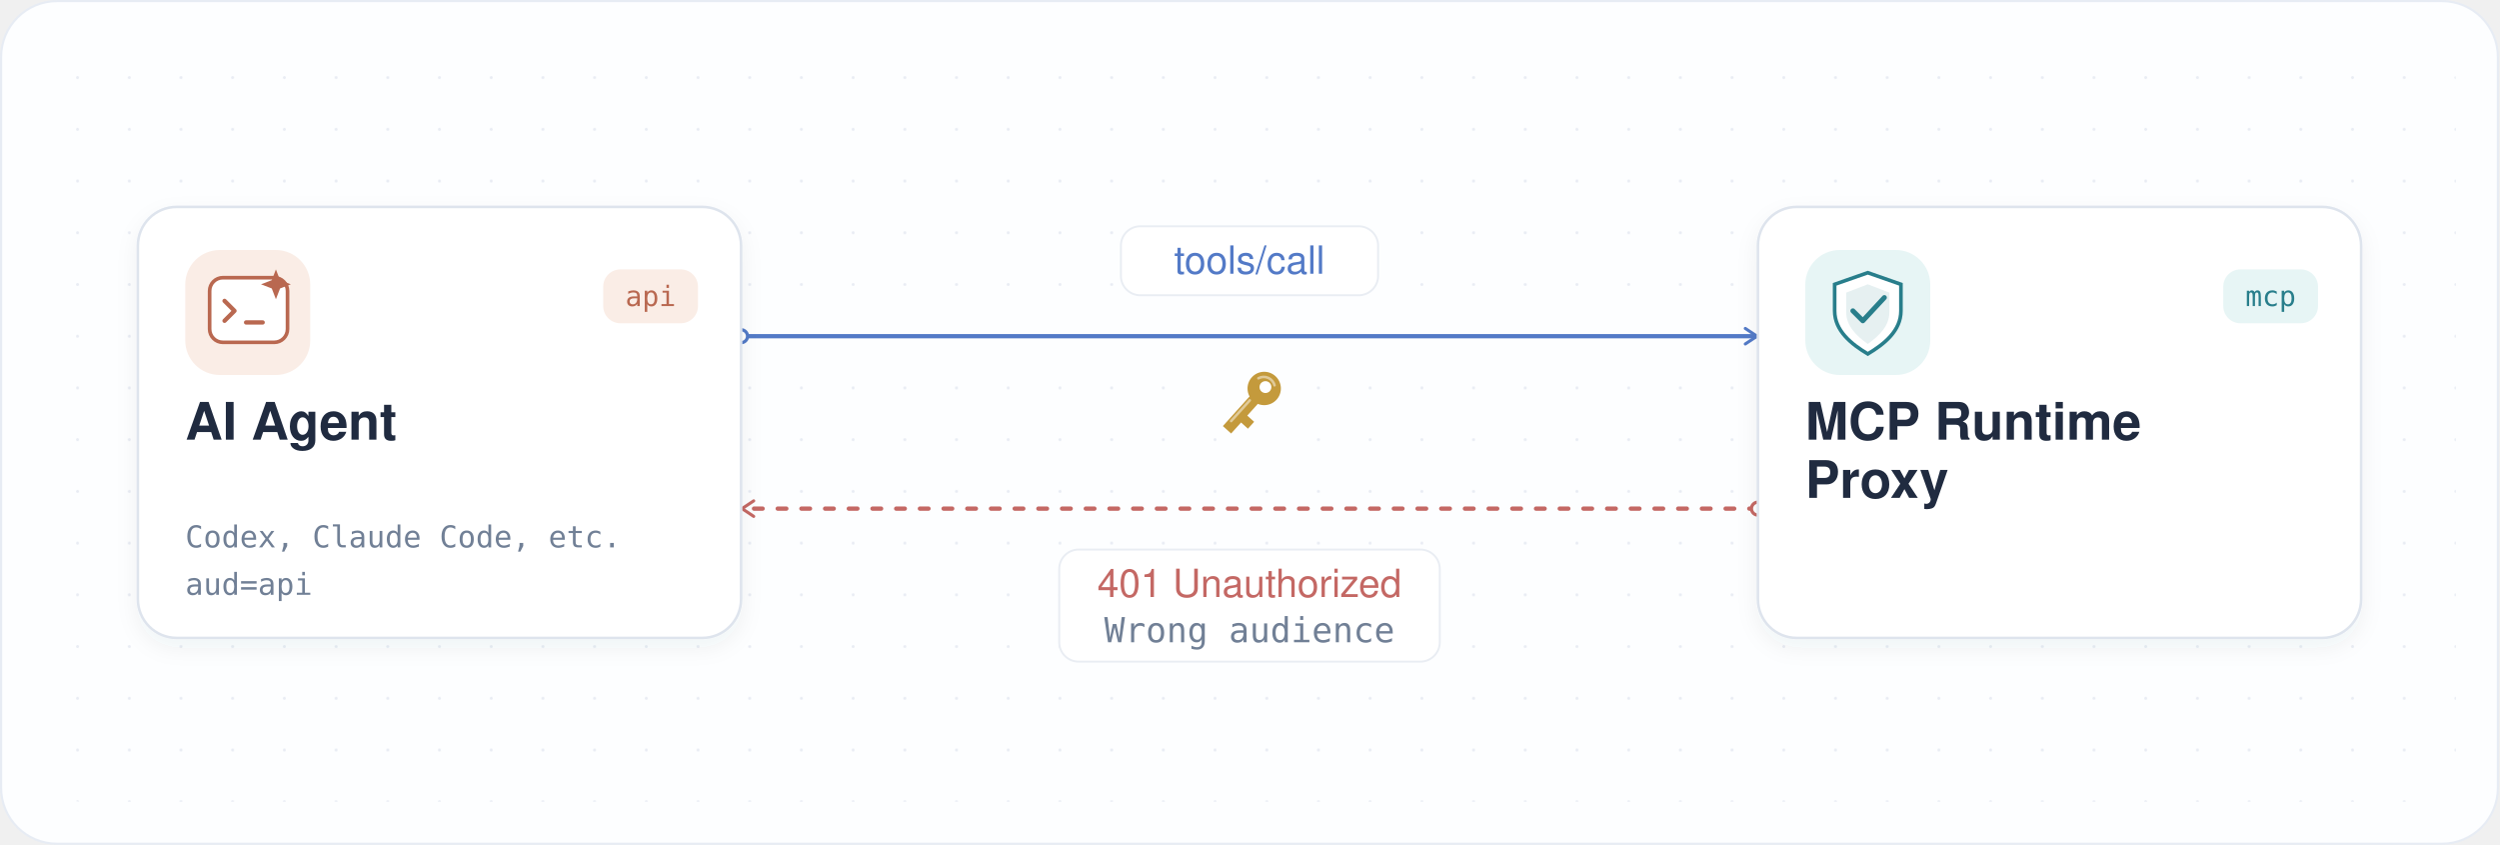
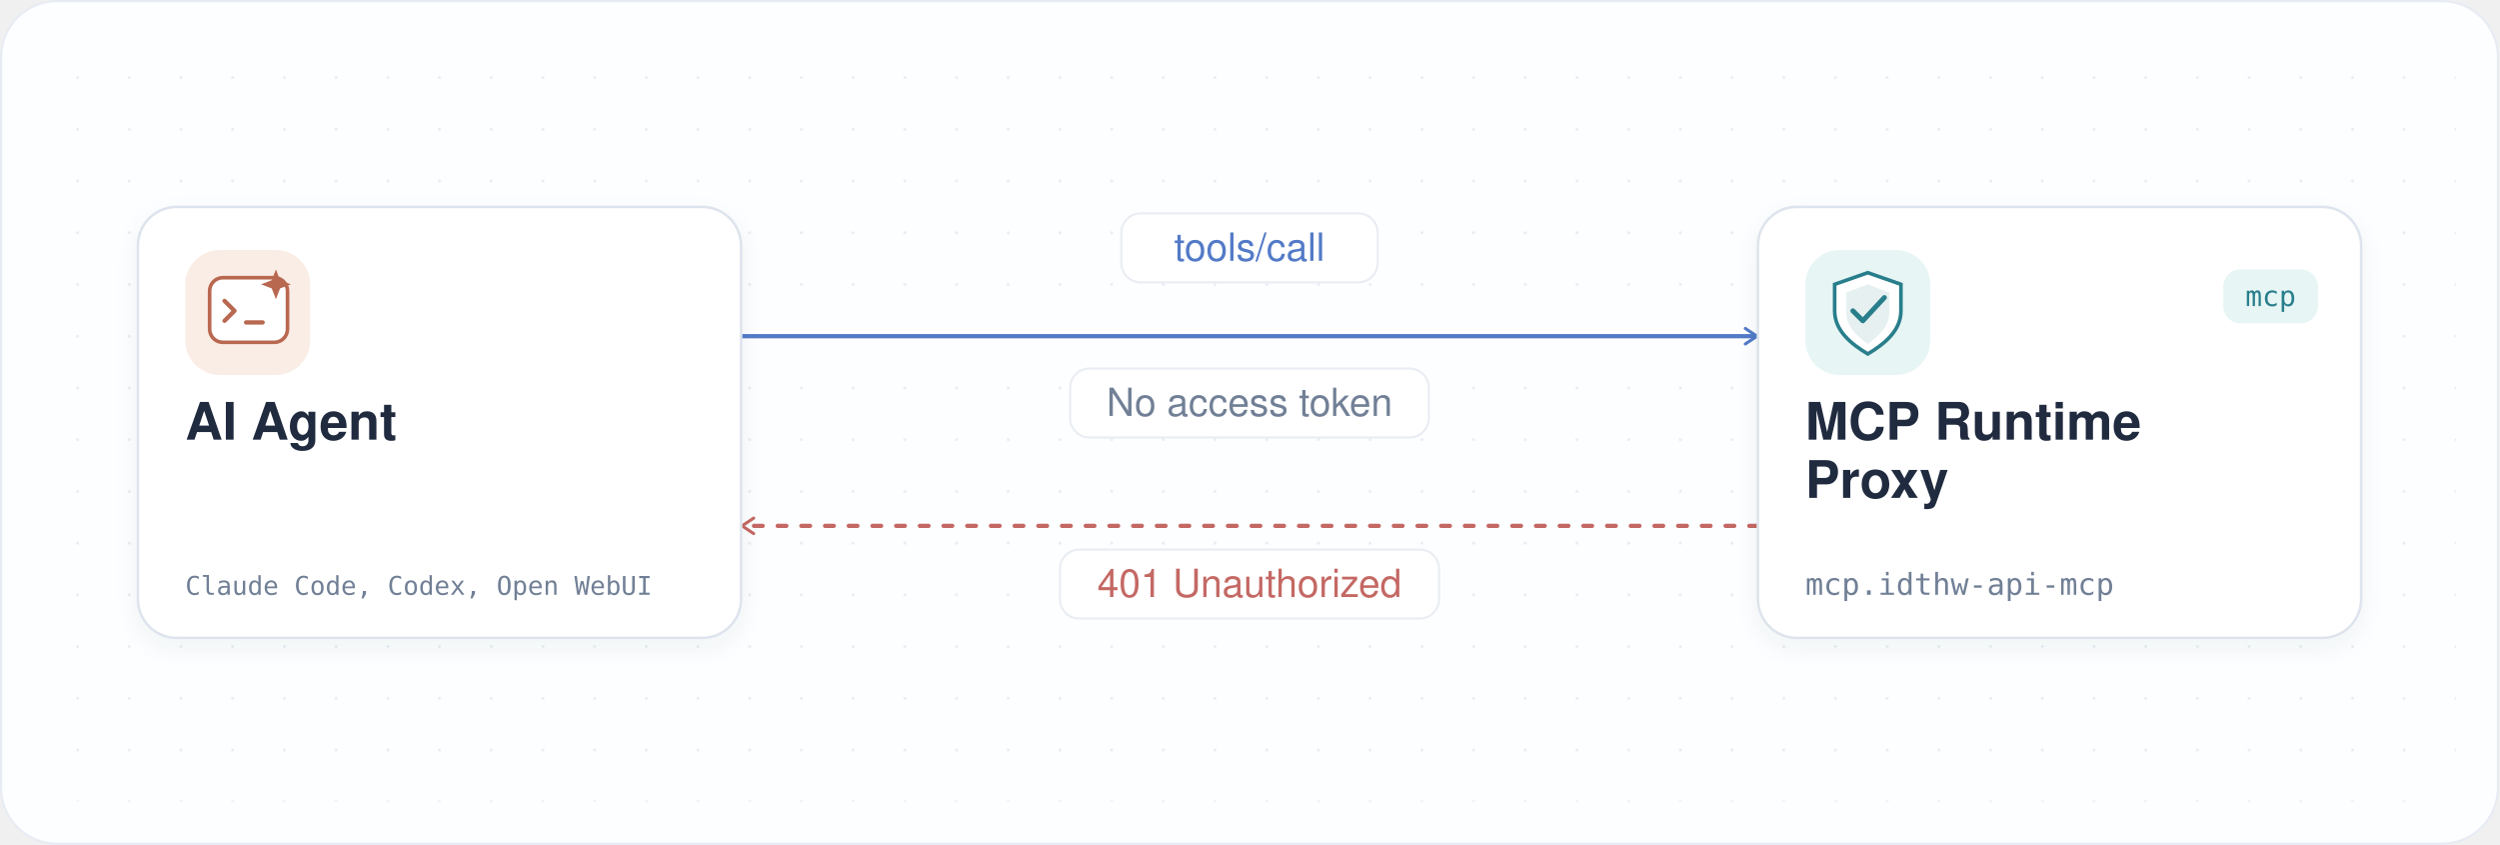
<svg xmlns="http://www.w3.org/2000/svg" width="1160" height="392" viewBox="0 0 1160 392" role="img" aria-labelledby="title desc">
  <defs>
    <marker id="arrow-blue" viewBox="0 0 10 10" refX="8.5" refY="5" markerWidth="9" markerHeight="9" markerUnits="userSpaceOnUse" orient="auto">
      <path d="m2 1 6 4-6 4" fill="none" stroke="#537AC7" stroke-width="1.6" stroke-linecap="round" stroke-linejoin="round" />
    </marker>
    <marker id="arrow-green" viewBox="0 0 10 10" refX="8.5" refY="5" markerWidth="9" markerHeight="9" markerUnits="userSpaceOnUse" orient="auto">
      <path d="m2 1 6 4-6 4" fill="none" stroke="#428B76" stroke-width="1.6" stroke-linecap="round" stroke-linejoin="round" />
    </marker>
    <marker id="arrow-red" viewBox="0 0 10 10" refX="8.5" refY="5" markerWidth="9" markerHeight="9" markerUnits="userSpaceOnUse" orient="auto">
      <path d="m2 1 6 4-6 4" fill="none" stroke="#C46864" stroke-width="1.6" stroke-linecap="round" stroke-linejoin="round" />
    </marker>
    <marker id="arrow-gray" viewBox="0 0 10 10" refX="8.5" refY="5" markerWidth="9" markerHeight="9" markerUnits="userSpaceOnUse" orient="auto">
      <path d="m2 1 6 4-6 4" fill="none" stroke="#8B96AA" stroke-width="1.6" stroke-linecap="round" stroke-linejoin="round" />
    </marker>
    <marker id="arrow-purple" viewBox="0 0 10 10" refX="8.5" refY="5" markerWidth="9" markerHeight="9" markerUnits="userSpaceOnUse" orient="auto">
      <path d="m2 1 6 4-6 4" fill="none" stroke="#8770B1" stroke-width="1.6" stroke-linecap="round" stroke-linejoin="round" />
    </marker>
    <g id="access-token-key" transform="rotate(42 22 22)">
      <path d="M19 15h6v12h5v5h-5v8h-6Z" fill="currentColor" />
      <circle cx="22" cy="10" r="9" fill="currentColor" />
      <circle cx="22" cy="9" r="3.2" fill="white" />
      <path d="M16 8a6 6 0 0 1 9-3M20.5 20v15" fill="none" stroke="white" stroke-opacity=".48" stroke-width="1.4" stroke-linecap="round" />
    </g>
    <filter id="card-shadow" x="-12%" y="-18%" width="124%" height="148%">
      <feDropShadow dx="0" dy="4" stdDeviation="5" flood-color="#253B68" flood-opacity=".055" />
    </filter>
    <pattern id="grid" width="24" height="24" patternUnits="userSpaceOnUse">
      <circle cx="12" cy="12" r=".7" fill="#C9D2E2" opacity=".38" />
    </pattern>
  </defs>
  <rect x=".5" y=".5" width="1159" height="391" rx="26" fill="#FDFEFF" stroke="#E7ECF4" />
  <rect x="20" y="20" width="1120" height="352" rx="18" fill="url(#grid)" />
  <g font-family="Avenir Next, Avenir, Segoe UI, Helvetica, Arial, sans-serif">
-     <path d="M344 156 L816 156" fill="none" stroke="#537AC7" stroke-width="2" stroke-linecap="round" stroke-linejoin="round" marker-end="url(#arrow-blue)" />
-     <circle cx="344" cy="156" r="3" fill="white" stroke="#537AC7" stroke-width="1.5" />
-     <path d="M816 236 L344 236" fill="none" stroke="#C46864" stroke-width="2" stroke-linecap="round" stroke-linejoin="round" stroke-dasharray="4 7" marker-end="url(#arrow-red)" />
-     <circle cx="816" cy="236" r="3" fill="white" stroke="#C46864" stroke-width="1.5" />
-     <g data-component="client">
-       <rect x="64" y="96" width="280" height="200" rx="18" fill="white" stroke="#DEE4ED" stroke-width="1.2" filter="url(#card-shadow)" />
-       <rect x="86" y="116" width="58" height="58" rx="16" fill="#FAEDE6" />
-       <g transform="translate(95 125) scale(0.7692308)" color="#B96850">
+     <path d="M344 156 L816 156" fill="none" stroke="#537AC7" stroke-width="2" stroke-linecap="round" marker-end="url(#arrow-blue)" />
+     <path d="M816 244 L344 244" fill="none" stroke="#C46864" stroke-width="2" stroke-linecap="round" marker-end="url(#arrow-red)" stroke-dasharray="4 7" />
+     <g data-component="client" transform="translate(16 -544)">
+       <rect x="48" y="640" width="280" height="200" rx="18" fill="white" stroke="#DEE4ED" stroke-width="1.2" filter="url(#card-shadow)" />
+       <rect x="70" y="660" width="58" height="58" rx="16" fill="#FAEDE6" />
+       <g transform="translate(79 669) scale(0.7692308)" color="#B96850">
        <rect x="3" y="5" width="47" height="39" rx="8" fill="white" stroke="currentColor" stroke-width="2.2" />
        <path d="m12 19 6 6-6 6m13 1h10" fill="none" stroke="currentColor" stroke-width="2.6" stroke-linecap="round" stroke-linejoin="round" />
        <path d="m43 0 2.5 6.5L52 9l-6.5 2.5L43 18l-2.5-6.5L34 9l6.5-2.5Z" fill="currentColor" />
      </g>
-       <rect x="280" y="125" width="44" height="25" rx="8" fill="#FAEDE6" />
-       <text x="302" y="142" fill="#B96850" font-size="13" font-weight="500" text-anchor="middle" font-family="Menlo, Consolas, monospace">api</text>
-       <text x="86" y="204" fill="#202B40" font-size="24" font-weight="600" text-anchor="start">AI Agent</text>
-       <text x="86" y="254" fill="#718096" font-size="14" font-weight="500" text-anchor="start" font-family="Menlo, Consolas, monospace">Codex, Claude Code, etc.</text>
-       <text x="86" y="276" fill="#718096" font-size="14" font-weight="500" text-anchor="start" font-family="Menlo, Consolas, monospace">aud=api</text>
+       <text x="70" y="748" fill="#202B40" font-size="24" font-weight="600" text-anchor="start">AI Agent</text>
+       <text x="70" y="820" fill="#718096" font-size="12" font-weight="500" text-anchor="start" font-family="Menlo, Consolas, monospace">Claude Code, Codex, Open WebUI</text>
    </g>
-     <g data-component="proxy">
-       <rect x="816" y="96" width="280" height="200" rx="18" fill="white" stroke="#DEE4ED" stroke-width="1.2" filter="url(#card-shadow)" />
-       <rect x="838" y="116" width="58" height="58" rx="16" fill="#E7F5F5" />
-       <g transform="translate(847 125) scale(0.7692308)" color="#287E8B">
+     <g data-component="proxy" transform="translate(-32 -544)">
+       <rect x="848" y="640" width="280" height="200" rx="18" fill="white" stroke="#DEE4ED" stroke-width="1.2" filter="url(#card-shadow)" />
+       <rect x="870" y="660" width="58" height="58" rx="16" fill="#E7F5F5" />
+       <g transform="translate(879 669) scale(0.7692308)" color="#287E8B">
        <path d="m26 2 20 7v16c0 12-10 20-20 26C16 45 6 37 6 25V9Z" fill="white" stroke="currentColor" stroke-width="2.2" />
        <path d="m26 9 13 5v12c0 8-6 14-13 19-7-5-13-11-13-19V14Z" fill="currentColor" opacity=".12" />
        <path d="m17 25 6 6 13-14" fill="none" stroke="currentColor" stroke-width="3" stroke-linecap="round" stroke-linejoin="round" />
      </g>
-       <rect x="1032" y="125" width="44" height="25" rx="8" fill="#E7F5F5" />
-       <text x="1054" y="142" fill="#287E8B" font-size="13" font-weight="500" text-anchor="middle" font-family="Menlo, Consolas, monospace">mcp</text>
-       <text x="838" y="204" fill="#202B40" font-size="24" font-weight="600" text-anchor="start">MCP Runtime</text>
-       <text x="838" y="231" fill="#202B40" font-size="24" font-weight="600" text-anchor="start">Proxy</text>
+       <rect x="1064" y="669" width="44" height="25" rx="8" fill="#E7F5F5" />
+       <text x="1086" y="686" fill="#287E8B" font-size="13" font-weight="500" text-anchor="middle" font-family="Menlo, Consolas, monospace">mcp</text>
+       <text x="870" y="748" fill="#202B40" font-size="24" font-weight="600" text-anchor="start">MCP Runtime</text>
+       <text x="870" y="775" fill="#202B40" font-size="24" font-weight="600" text-anchor="start">Proxy</text>
+       <text x="870" y="820" fill="#718096" font-size="14" font-weight="500" text-anchor="start" font-family="Menlo, Consolas, monospace">mcp.idthw-api-mcp</text>
    </g>
-     <g>
-       <rect x="520.3" y="105" width="119.4" height="32" rx="9" fill="#FFFFFF" stroke="#E9EDF3" stroke-width=".9" />
-       <text x="580" y="127" fill="#537AC7" font-size="18" font-weight="500" text-anchor="middle">tools/call</text>
-     </g>
-     <g data-token-kind="access" aria-label="Access token">
-       <circle cx="580" cy="188" r="20" fill="#FDFEFF" />
-       <use href="#access-token-key" transform="translate(561 169) scale(.86)" color="#C49A3C" />
-     </g>
-     <g>
-       <rect x="491.68" y="255" width="176.64" height="52" rx="9" fill="#FFFFFF" stroke="#E9EDF3" stroke-width=".9" />
-       <text x="580" y="277" fill="#C46864" font-size="18" font-weight="500" text-anchor="middle">401 Unauthorized</text>
-       <text x="580" y="298" fill="#718096" font-size="16" font-weight="500" text-anchor="middle" font-family="Menlo, Consolas, monospace">Wrong audience</text>
-     </g>
+     <rect x="520.5" y="99" width="119.0" height="32" rx="9" fill="white" stroke="#E9EDF3" />
+     <text x="580" y="121" fill="#537AC7" font-size="18" font-weight="500" text-anchor="middle">tools/call</text>
+     <rect x="492.0" y="255" width="176.0" height="32" rx="9" fill="white" stroke="#E9EDF3" />
+     <text x="580" y="277" fill="#C46864" font-size="18" font-weight="500" text-anchor="middle">401 Unauthorized</text>
+     <rect x="496.75" y="171" width="166.5" height="32" rx="9" fill="white" stroke="#E9EDF3" />
+     <text x="580" y="193" fill="#718096" font-size="18" font-weight="500" text-anchor="middle">No access token</text>
  </g>
</svg>
